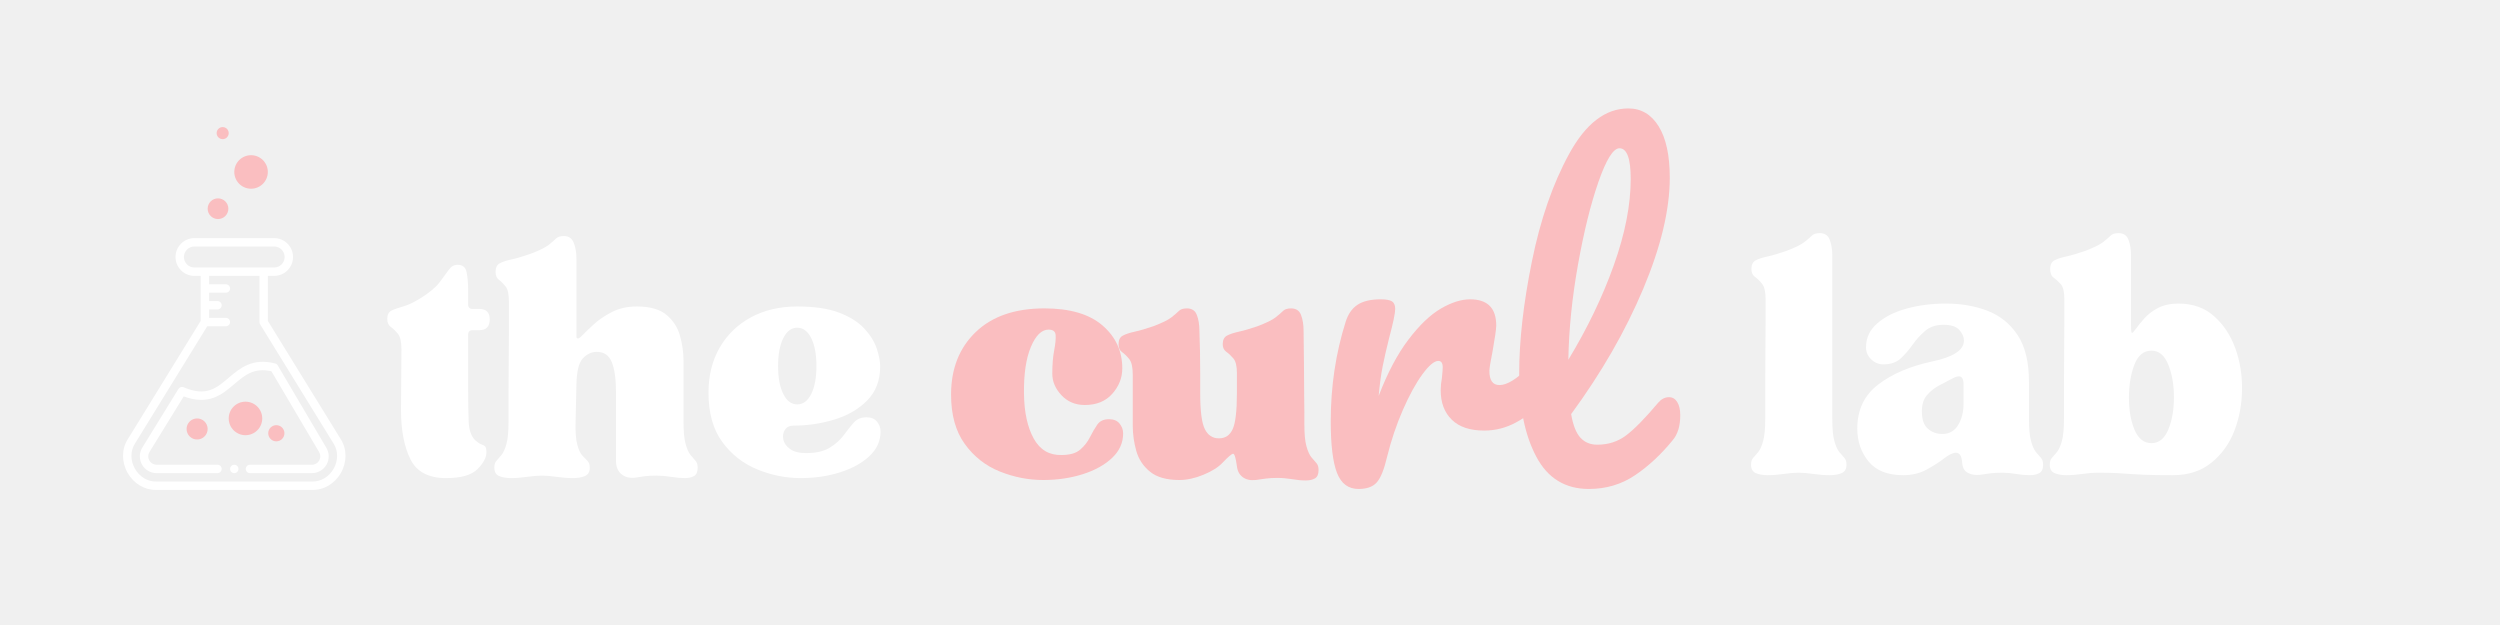
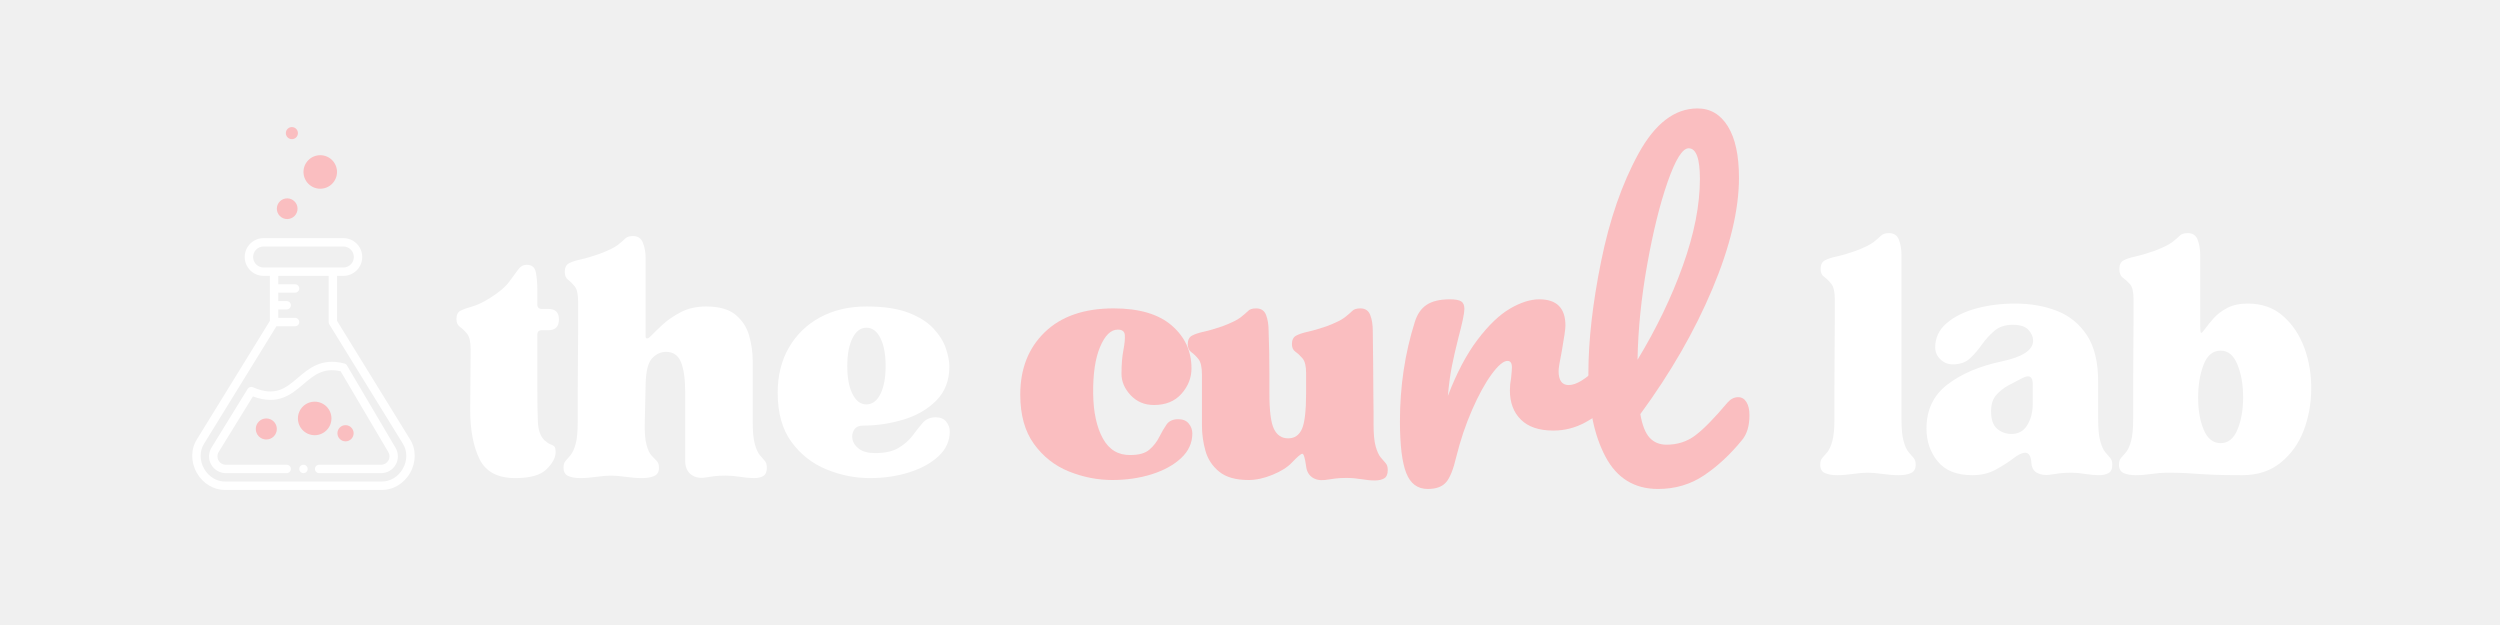
<svg xmlns="http://www.w3.org/2000/svg" width="800" zoomAndPan="magnify" viewBox="0 0 600 150" height="200" preserveAspectRatio="xMidYMid meet" version="1.0">
  <defs>
    <g />
-     <clipPath id="9eb479d937">
-       <path d="M 29.145 57.105 L 83 57.105 L 83 117.855 L 29.145 117.855 Z M 29.145 57.105 " clip-rule="nonzero" />
+     <clipPath id="99ee97de59">
+       <path d="M 46 57.105 L 99.75 57.105 L 99.75 117.855 L 46 117.855 Z M 46 57.105 " clip-rule="nonzero" />
    </clipPath>
-     <clipPath id="4ee9e58fb9">
-       <path d="M 44.777 100.426 L 49.836 100.426 L 49.836 105.48 L 44.777 105.48 Z M 44.777 100.426 " clip-rule="nonzero" />
+     <clipPath id="bb9e3e4048">
+       <path d="M 61.387 100.426 L 66.441 100.426 L 66.441 105.48 L 61.387 105.48 Z M 61.387 100.426 " clip-rule="nonzero" />
    </clipPath>
-     <clipPath id="f8845e8f0d">
-       <path d="M 47.309 100.426 C 45.91 100.426 44.777 101.559 44.777 102.953 C 44.777 104.352 45.91 105.48 47.309 105.48 C 48.703 105.48 49.836 104.352 49.836 102.953 C 49.836 101.559 48.703 100.426 47.309 100.426 Z M 47.309 100.426 " clip-rule="nonzero" />
+     <clipPath id="4afed47971">
+       <path d="M 63.914 100.426 C 62.516 100.426 61.387 101.559 61.387 102.953 C 61.387 104.352 62.516 105.48 63.914 105.48 C 65.309 105.48 66.441 104.352 66.441 102.953 C 66.441 101.559 65.309 100.426 63.914 100.426 Z M 63.914 100.426 " clip-rule="nonzero" />
    </clipPath>
-     <clipPath id="fa726aaa22">
-       <path d="M 54.891 96.402 L 62.938 96.402 L 62.938 104.449 L 54.891 104.449 Z M 54.891 96.402 " clip-rule="nonzero" />
+     <clipPath id="45900052de">
+       <path d="M 71.5 96.402 L 79.547 96.402 L 79.547 104.449 L 71.5 104.449 Z M 71.5 96.402 " clip-rule="nonzero" />
    </clipPath>
-     <clipPath id="7154fa7e7b">
-       <path d="M 58.914 96.402 C 56.691 96.402 54.891 98.203 54.891 100.426 C 54.891 102.648 56.691 104.449 58.914 104.449 C 61.137 104.449 62.938 102.648 62.938 100.426 C 62.938 98.203 61.137 96.402 58.914 96.402 Z M 58.914 96.402 " clip-rule="nonzero" />
+     <clipPath id="d52a144ddf">
+       <path d="M 75.523 96.402 C 73.301 96.402 71.5 98.203 71.5 100.426 C 71.5 102.648 73.301 104.449 75.523 104.449 C 77.746 104.449 79.547 102.648 79.547 100.426 C 79.547 98.203 77.746 96.402 75.523 96.402 Z M 75.523 96.402 " clip-rule="nonzero" />
    </clipPath>
-     <clipPath id="e828ebf54d">
-       <path d="M 64.375 102.039 L 68.262 102.039 L 68.262 105.926 L 64.375 105.926 Z M 64.375 102.039 " clip-rule="nonzero" />
+     <clipPath id="45844de009">
+       <path d="M 80.984 102.039 L 84.871 102.039 L 84.871 105.926 L 80.984 105.926 Z M 80.984 102.039 " clip-rule="nonzero" />
    </clipPath>
-     <clipPath id="1061c375b5">
-       <path d="M 66.32 102.039 C 65.246 102.039 64.375 102.906 64.375 103.98 C 64.375 105.055 65.246 105.926 66.32 105.926 C 67.395 105.926 68.262 105.055 68.262 103.98 C 68.262 102.906 67.395 102.039 66.32 102.039 Z M 66.32 102.039 " clip-rule="nonzero" />
+     <clipPath id="04ae5b31e2">
+       <path d="M 82.926 102.039 C 81.852 102.039 80.984 102.906 80.984 103.98 C 80.984 105.055 81.852 105.926 82.926 105.926 C 84 105.926 84.871 105.055 84.871 103.98 C 84.871 102.906 84 102.039 82.926 102.039 Z M 82.926 102.039 " clip-rule="nonzero" />
    </clipPath>
-     <clipPath id="51075fbd31">
-       <path d="M 56.23 37.246 L 64.277 37.246 L 64.277 45.293 L 56.23 45.293 Z M 56.23 37.246 " clip-rule="nonzero" />
+     <clipPath id="11b2b7f5be">
+       <path d="M 72.836 37.246 L 80.883 37.246 L 80.883 45.293 L 72.836 45.293 Z M 72.836 37.246 " clip-rule="nonzero" />
    </clipPath>
-     <clipPath id="a5a1155b06">
-       <path d="M 60.254 37.246 C 58.031 37.246 56.23 39.047 56.23 41.27 C 56.23 43.492 58.031 45.293 60.254 45.293 C 62.477 45.293 64.277 43.492 64.277 41.27 C 64.277 39.047 62.477 37.246 60.254 37.246 Z M 60.254 37.246 " clip-rule="nonzero" />
+     <clipPath id="210257b313">
+       <path d="M 76.859 37.246 C 74.637 37.246 72.836 39.047 72.836 41.27 C 72.836 43.492 74.637 45.293 76.859 45.293 C 79.082 45.293 80.883 43.492 80.883 41.27 C 80.883 39.047 79.082 37.246 76.859 37.246 Z M 76.859 37.246 " clip-rule="nonzero" />
    </clipPath>
-     <clipPath id="becafc8a3c">
-       <path d="M 51.992 30.5 L 54.891 30.5 L 54.891 33.398 L 51.992 33.398 Z M 51.992 30.5 " clip-rule="nonzero" />
+     <clipPath id="368cfa615b">
+       <path d="M 68.602 30.5 L 71.5 30.5 L 71.5 33.398 L 68.602 33.398 Z M 68.602 30.5 " clip-rule="nonzero" />
    </clipPath>
-     <clipPath id="ed7310805e">
-       <path d="M 53.441 30.5 C 52.641 30.5 51.992 31.148 51.992 31.949 C 51.992 32.75 52.641 33.398 53.441 33.398 C 54.242 33.398 54.891 32.75 54.891 31.949 C 54.891 31.148 54.242 30.5 53.441 30.5 Z M 53.441 30.5 " clip-rule="nonzero" />
+     <clipPath id="86a51dc21a">
+       <path d="M 70.051 30.5 C 69.25 30.5 68.602 31.148 68.602 31.949 C 68.602 32.75 69.25 33.398 70.051 33.398 C 70.852 33.398 71.5 32.75 71.5 31.949 C 71.5 31.148 70.852 30.5 70.051 30.5 Z M 70.051 30.5 " clip-rule="nonzero" />
    </clipPath>
-     <clipPath id="2567453782">
-       <path d="M 49.836 47.605 L 54.805 47.605 L 54.805 52.574 L 49.836 52.574 Z M 49.836 47.605 " clip-rule="nonzero" />
+     <clipPath id="69fa4f6450">
+       <path d="M 66.441 47.605 L 71.41 47.605 L 71.41 52.574 L 66.441 52.574 Z M 66.441 47.605 " clip-rule="nonzero" />
    </clipPath>
-     <clipPath id="4e65704b82">
-       <path d="M 52.32 47.605 C 50.949 47.605 49.836 48.715 49.836 50.09 C 49.836 51.461 50.949 52.574 52.32 52.574 C 53.691 52.574 54.805 51.461 54.805 50.09 C 54.805 48.715 53.691 47.605 52.32 47.605 Z M 52.32 47.605 " clip-rule="nonzero" />
+     <clipPath id="8c407fd5e3">
+       <path d="M 68.926 47.605 C 67.555 47.605 66.441 48.715 66.441 50.09 C 66.441 51.461 67.555 52.574 68.926 52.574 C 70.297 52.574 71.41 51.461 71.41 50.09 C 71.41 48.715 70.297 47.605 68.926 47.605 Z M 68.926 47.605 " clip-rule="nonzero" />
    </clipPath>
  </defs>
  <g fill="#ffffff" fill-opacity="1">
-     <g transform="translate(419.2501, 113.4495)">
+     <g transform="translate(435.8568, 113.4495)">
      <g>
        <path d="M 12.406 0 C 11.406 0 10.219 0.098 8.844 0.297 C 7.477 0.492 6.195 0.594 5 0.594 C 3.863 0.594 2.91 0.426 2.141 0.094 C 1.379 -0.238 1 -0.906 1 -1.906 C 1 -2.633 1.164 -3.18 1.5 -3.547 C 1.832 -3.91 2.234 -4.375 2.703 -4.938 C 3.172 -5.508 3.57 -6.395 3.906 -7.594 C 4.238 -8.801 4.406 -10.57 4.406 -12.906 C 4.406 -15.164 4.406 -17.797 4.406 -20.797 C 4.406 -23.797 4.422 -26.781 4.453 -29.75 C 4.484 -32.719 4.5 -35.285 4.5 -37.453 C 4.5 -39.617 4.5 -41 4.5 -41.594 C 4.5 -43.395 4.211 -44.645 3.641 -45.344 C 3.078 -46.051 2.508 -46.602 1.938 -47 C 1.375 -47.395 1.094 -48.031 1.094 -48.906 C 1.094 -49.906 1.426 -50.586 2.094 -50.953 C 2.758 -51.316 3.707 -51.629 4.938 -51.891 C 6.176 -52.16 7.664 -52.598 9.406 -53.203 C 11.531 -54.004 12.992 -54.719 13.797 -55.344 C 14.598 -55.977 15.195 -56.492 15.594 -56.891 C 16 -57.297 16.633 -57.5 17.5 -57.5 C 18.695 -57.5 19.492 -56.961 19.891 -55.891 C 20.297 -54.828 20.5 -53.562 20.5 -52.094 L 20.5 -12.906 C 20.5 -10.57 20.664 -8.801 21 -7.594 C 21.332 -6.395 21.734 -5.508 22.203 -4.938 C 22.672 -4.375 23.07 -3.91 23.406 -3.547 C 23.738 -3.18 23.906 -2.633 23.906 -1.906 C 23.906 -0.906 23.52 -0.238 22.75 0.094 C 21.977 0.426 21.031 0.594 19.906 0.594 C 18.633 0.594 17.316 0.492 15.953 0.297 C 14.586 0.098 13.406 0 12.406 0 Z M 12.406 0 " />
      </g>
    </g>
  </g>
  <g fill="#ffffff" fill-opacity="1">
-     <g transform="translate(443.7491, 113.4495)">
+     <g transform="translate(460.3559, 113.4495)">
      <g>
        <path d="M 13 0.594 C 9.27 0.594 6.504 -0.504 4.703 -2.703 C 2.898 -4.898 2 -7.531 2 -10.594 C 2 -15.062 3.664 -18.578 7 -21.141 C 10.332 -23.711 14.664 -25.566 20 -26.703 C 25.062 -27.766 27.594 -29.43 27.594 -31.703 C 27.594 -32.566 27.227 -33.414 26.5 -34.25 C 25.77 -35.082 24.504 -35.5 22.703 -35.5 C 20.898 -35.5 19.43 -35.016 18.297 -34.047 C 17.16 -33.078 16.16 -31.977 15.297 -30.75 C 14.43 -29.52 13.484 -28.422 12.453 -27.453 C 11.422 -26.484 10.035 -26 8.297 -26 C 7.16 -26 6.176 -26.398 5.344 -27.203 C 4.508 -28.004 4.094 -28.969 4.094 -30.094 C 4.094 -32.363 4.992 -34.281 6.797 -35.844 C 8.598 -37.414 10.945 -38.598 13.844 -39.391 C 16.75 -40.191 19.898 -40.594 23.297 -40.594 C 26.961 -40.594 30.297 -40.008 33.297 -38.844 C 36.297 -37.676 38.695 -35.727 40.5 -33 C 42.301 -30.27 43.203 -26.535 43.203 -21.797 L 43.203 -12.906 C 43.203 -10.57 43.367 -8.801 43.703 -7.594 C 44.035 -6.395 44.43 -5.508 44.891 -4.938 C 45.359 -4.375 45.758 -3.91 46.094 -3.547 C 46.426 -3.18 46.594 -2.633 46.594 -1.906 C 46.594 -0.906 46.289 -0.238 45.688 0.094 C 45.094 0.426 44.332 0.594 43.406 0.594 C 42.406 0.594 41.301 0.492 40.094 0.297 C 38.895 0.098 37.797 0 36.797 0 C 35.734 0 34.801 0.047 34 0.141 C 33.195 0.242 32.363 0.363 31.5 0.5 C 30.438 0.633 29.488 0.5 28.656 0.094 C 27.82 -0.301 27.336 -1.031 27.203 -2.094 C 27.129 -3.164 26.957 -3.883 26.688 -4.25 C 26.426 -4.613 26.098 -4.797 25.703 -4.797 C 24.961 -4.797 24.008 -4.344 22.844 -3.438 C 21.676 -2.539 20.273 -1.645 18.641 -0.75 C 17.016 0.145 15.133 0.594 13 0.594 Z M 17.5 -14.703 C 17.5 -12.766 17.984 -11.379 18.953 -10.547 C 19.922 -9.711 21.07 -9.297 22.406 -9.297 C 24.07 -9.297 25.336 -10.008 26.203 -11.438 C 27.066 -12.875 27.5 -14.562 27.5 -16.5 L 27.5 -21.297 C 27.5 -23.098 26.664 -23.566 25 -22.703 C 23.938 -22.172 22.82 -21.586 21.656 -20.953 C 20.488 -20.316 19.504 -19.531 18.703 -18.594 C 17.898 -17.664 17.5 -16.367 17.5 -14.703 Z M 17.5 -14.703 " />
      </g>
    </g>
  </g>
  <g fill="#ffffff" fill-opacity="1">
-     <g transform="translate(490.9473, 113.4495)">
+     <g transform="translate(507.554, 113.4495)">
      <g>
        <path d="M 12.406 0 C 11.406 0 10.219 0.098 8.844 0.297 C 7.477 0.492 6.195 0.594 5 0.594 C 3.863 0.594 2.91 0.426 2.141 0.094 C 1.379 -0.238 1 -0.906 1 -1.906 C 1 -2.633 1.164 -3.18 1.5 -3.547 C 1.832 -3.91 2.234 -4.375 2.703 -4.938 C 3.172 -5.508 3.57 -6.395 3.906 -7.594 C 4.238 -8.801 4.406 -10.57 4.406 -12.906 C 4.406 -15.164 4.406 -17.797 4.406 -20.797 C 4.406 -23.797 4.422 -26.781 4.453 -29.75 C 4.484 -32.719 4.5 -35.285 4.5 -37.453 C 4.5 -39.617 4.5 -41 4.5 -41.594 C 4.5 -43.395 4.211 -44.613 3.641 -45.25 C 3.078 -45.883 2.508 -46.398 1.938 -46.797 C 1.375 -47.203 1.094 -47.906 1.094 -48.906 C 1.094 -49.906 1.426 -50.586 2.094 -50.953 C 2.758 -51.316 3.707 -51.629 4.938 -51.891 C 6.176 -52.16 7.664 -52.598 9.406 -53.203 C 11.531 -54.004 12.992 -54.719 13.797 -55.344 C 14.598 -55.977 15.195 -56.492 15.594 -56.891 C 16 -57.297 16.633 -57.5 17.5 -57.5 C 18.695 -57.5 19.492 -56.961 19.891 -55.891 C 20.297 -54.828 20.5 -53.562 20.5 -52.094 L 20.5 -35.094 C 20.5 -34.031 20.582 -33.516 20.75 -33.547 C 20.914 -33.578 21.25 -33.941 21.75 -34.641 C 22.25 -35.348 22.914 -36.164 23.75 -37.094 C 24.582 -38.031 25.664 -38.848 27 -39.547 C 28.332 -40.242 29.969 -40.594 31.906 -40.594 C 35.301 -40.594 38.129 -39.594 40.391 -37.594 C 42.66 -35.594 44.363 -33.039 45.5 -29.938 C 46.633 -26.844 47.18 -23.531 47.141 -20 C 47.109 -16.469 46.492 -13.148 45.297 -10.047 C 44.098 -6.953 42.266 -4.406 39.797 -2.406 C 37.328 -0.406 34.258 0.594 30.594 0.594 C 27.664 0.594 25.414 0.562 23.844 0.5 C 22.281 0.438 21.031 0.367 20.094 0.297 C 19.164 0.234 18.148 0.164 17.047 0.094 C 15.953 0.031 14.406 0 12.406 0 Z M 25.406 -29.297 C 23.531 -29.297 22.16 -28.16 21.297 -25.891 C 20.43 -23.629 20 -21 20 -18 C 20 -15 20.445 -12.43 21.344 -10.297 C 22.25 -8.16 23.602 -7.094 25.406 -7.094 C 27.195 -7.094 28.539 -8.176 29.438 -10.344 C 30.344 -12.508 30.797 -15.094 30.797 -18.094 C 30.797 -21.094 30.344 -23.707 29.438 -25.938 C 28.539 -28.176 27.195 -29.297 25.406 -29.297 Z M 25.406 -29.297 " />
      </g>
    </g>
  </g>
  <g fill="#fabec0" fill-opacity="1">
-     <g transform="translate(226.2555, 114.6081)">
+     <g transform="translate(242.8623, 114.6081)">
      <g>
        <path d="M 2 -19.906 C 2 -26.102 3.961 -31.098 7.891 -34.891 C 11.828 -38.691 17.332 -40.594 24.406 -40.594 C 30.531 -40.594 35.176 -39.227 38.344 -36.5 C 41.508 -33.77 43.094 -30.336 43.094 -26.203 C 43.094 -23.93 42.289 -21.895 40.688 -20.094 C 39.094 -18.301 36.895 -17.406 34.094 -17.406 C 31.832 -17.406 29.969 -18.188 28.5 -19.75 C 27.031 -21.312 26.297 -23.031 26.297 -24.906 C 26.297 -27.102 26.445 -28.984 26.75 -30.547 C 27.051 -32.117 27.164 -33.336 27.094 -34.203 C 27.031 -35.066 26.469 -35.5 25.406 -35.5 C 23.738 -35.5 22.32 -34.113 21.156 -31.344 C 19.988 -28.582 19.438 -24.832 19.5 -20.094 C 19.562 -15.633 20.344 -12.051 21.844 -9.344 C 23.344 -6.645 25.562 -5.332 28.5 -5.406 C 30.5 -5.406 32 -5.836 33 -6.703 C 34 -7.566 34.781 -8.566 35.344 -9.703 C 35.914 -10.836 36.5 -11.836 37.094 -12.703 C 37.695 -13.566 38.633 -14 39.906 -14 C 41.031 -14 41.875 -13.648 42.438 -12.953 C 43.008 -12.254 43.297 -11.469 43.297 -10.594 C 43.297 -8.332 42.41 -6.367 40.641 -4.703 C 38.879 -3.035 36.531 -1.734 33.594 -0.797 C 30.664 0.129 27.5 0.594 24.094 0.594 C 20.562 0.594 17.094 -0.086 13.688 -1.453 C 10.289 -2.816 7.492 -5.016 5.297 -8.047 C 3.098 -11.078 2 -15.031 2 -19.906 Z M 2 -19.906 " />
      </g>
    </g>
  </g>
  <g fill="#fabec0" fill-opacity="1">
-     <g transform="translate(267.4538, 114.6081)">
+     <g transform="translate(284.0606, 114.6081)">
      <g>
        <path d="M 1 -32 C 1 -33 1.332 -33.68 2 -34.047 C 2.664 -34.41 3.613 -34.727 4.844 -35 C 6.082 -35.27 7.566 -35.703 9.297 -36.297 C 11.43 -37.098 12.898 -37.816 13.703 -38.453 C 14.504 -39.086 15.102 -39.602 15.5 -40 C 15.895 -40.395 16.531 -40.594 17.406 -40.594 C 18.602 -40.594 19.398 -40.062 19.797 -39 C 20.203 -37.938 20.406 -36.672 20.406 -35.203 C 20.469 -33.129 20.516 -31.441 20.547 -30.141 C 20.578 -28.848 20.594 -27.164 20.594 -25.094 L 20.594 -20.203 C 20.594 -16.004 20.957 -13.156 21.688 -11.656 C 22.426 -10.156 23.562 -9.406 25.094 -9.406 C 26.633 -9.406 27.738 -10.156 28.406 -11.656 C 29.07 -13.156 29.406 -16.035 29.406 -20.297 L 29.406 -25.094 C 29.406 -26.758 29.117 -27.926 28.547 -28.594 C 27.984 -29.258 27.414 -29.789 26.844 -30.188 C 26.281 -30.594 26 -31.195 26 -32 C 26 -33 26.332 -33.68 27 -34.047 C 27.664 -34.41 28.613 -34.727 29.844 -35 C 31.082 -35.27 32.566 -35.703 34.297 -36.297 C 36.43 -37.098 37.898 -37.816 38.703 -38.453 C 39.504 -39.086 40.102 -39.602 40.5 -40 C 40.895 -40.395 41.531 -40.594 42.406 -40.594 C 43.602 -40.594 44.398 -40.062 44.797 -39 C 45.203 -37.938 45.406 -36.672 45.406 -35.203 L 45.5 -27.094 C 45.5 -24.094 45.516 -21.691 45.547 -19.891 C 45.578 -18.098 45.594 -16.664 45.594 -15.594 C 45.594 -14.531 45.594 -13.598 45.594 -12.797 C 45.594 -10.461 45.758 -8.695 46.094 -7.5 C 46.426 -6.301 46.828 -5.414 47.297 -4.844 C 47.766 -4.281 48.164 -3.816 48.5 -3.453 C 48.832 -3.086 49 -2.535 49 -1.797 C 49 -0.797 48.711 -0.129 48.141 0.203 C 47.578 0.535 46.832 0.703 45.906 0.703 C 44.969 0.703 43.879 0.598 42.641 0.391 C 41.41 0.191 40.227 0.094 39.094 0.094 C 38.031 0.094 37.113 0.145 36.344 0.25 C 35.582 0.352 34.77 0.469 33.906 0.594 C 32.633 0.727 31.598 0.5 30.797 -0.094 C 29.992 -0.695 29.531 -1.566 29.406 -2.703 C 29.133 -4.703 28.832 -5.703 28.5 -5.703 C 28.164 -5.703 27.332 -5 26 -3.594 C 24.938 -2.469 23.383 -1.488 21.344 -0.656 C 19.312 0.176 17.395 0.594 15.594 0.594 C 12.531 0.594 10.18 -0.07 8.547 -1.406 C 6.91 -2.738 5.812 -4.406 5.25 -6.406 C 4.688 -8.406 4.406 -10.438 4.406 -12.5 L 4.406 -24.703 C 4.406 -26.504 4.117 -27.754 3.547 -28.453 C 2.984 -29.148 2.414 -29.695 1.844 -30.094 C 1.281 -30.5 1 -31.133 1 -32 Z M 1 -32 " />
      </g>
    </g>
  </g>
  <g fill="#fabec0" fill-opacity="1">
-     <g transform="translate(314.5494, 116.868)">
+     <g transform="translate(331.1561, 116.868)">
      <g>
        <path d="M 11.5 0.484 C 9.051 0.484 7.328 -0.801 6.328 -3.375 C 5.328 -5.957 4.828 -10.082 4.828 -15.75 C 4.828 -24.125 6.02 -32.082 8.406 -39.625 C 8.988 -41.488 9.938 -42.852 11.25 -43.719 C 12.57 -44.594 14.426 -45.031 16.812 -45.031 C 18.102 -45.031 19.004 -44.867 19.516 -44.547 C 20.035 -44.223 20.297 -43.613 20.297 -42.719 C 20.297 -41.688 19.812 -39.363 18.844 -35.75 C 18.195 -33.176 17.68 -30.922 17.297 -28.984 C 16.91 -27.055 16.586 -24.676 16.328 -21.844 C 18.453 -27.383 20.836 -31.895 23.484 -35.375 C 26.129 -38.852 28.723 -41.332 31.266 -42.812 C 33.805 -44.289 36.141 -45.031 38.266 -45.031 C 42.453 -45.031 44.547 -42.938 44.547 -38.75 C 44.547 -37.914 44.258 -35.891 43.688 -32.672 C 43.164 -30.086 42.906 -28.473 42.906 -27.828 C 42.906 -25.578 43.711 -24.453 45.328 -24.453 C 47.129 -24.453 49.445 -25.867 52.281 -28.703 C 53.113 -29.535 53.984 -29.953 54.891 -29.953 C 55.723 -29.953 56.379 -29.582 56.859 -28.844 C 57.348 -28.102 57.594 -27.125 57.594 -25.906 C 57.594 -23.52 56.953 -21.648 55.672 -20.297 C 53.859 -18.422 51.742 -16.82 49.328 -15.5 C 46.922 -14.188 44.363 -13.531 41.656 -13.531 C 38.238 -13.531 35.645 -14.398 33.875 -16.141 C 32.102 -17.879 31.219 -20.227 31.219 -23.188 C 31.219 -24.156 31.312 -25.125 31.5 -26.094 C 31.633 -27.383 31.703 -28.254 31.703 -28.703 C 31.703 -29.734 31.348 -30.25 30.641 -30.25 C 29.672 -30.25 28.395 -29.172 26.812 -27.016 C 25.238 -24.859 23.676 -22.004 22.125 -18.453 C 20.582 -14.91 19.328 -11.176 18.359 -7.25 C 17.648 -4.219 16.828 -2.172 15.891 -1.109 C 14.961 -0.047 13.5 0.484 11.5 0.484 Z M 11.5 0.484 " />
      </g>
    </g>
  </g>
  <g fill="#fabec0" fill-opacity="1">
-     <g transform="translate(359.294, 116.868)">
+     <g transform="translate(375.9008, 116.868)">
      <g>
        <path d="M 41.266 -21.547 C 42.098 -21.547 42.754 -21.16 43.234 -20.391 C 43.723 -19.617 43.969 -18.555 43.969 -17.203 C 43.969 -14.629 43.359 -12.629 42.141 -11.203 C 39.367 -7.797 36.352 -4.992 33.094 -2.797 C 29.844 -0.609 26.156 0.484 22.031 0.484 C 16.363 0.484 12.16 -2.094 9.422 -7.25 C 6.68 -12.406 5.312 -19.07 5.312 -27.25 C 5.312 -35.113 6.328 -44.066 8.359 -54.109 C 10.391 -64.16 13.383 -72.797 17.344 -80.016 C 21.312 -87.234 26.031 -90.844 31.5 -90.844 C 34.594 -90.844 37.023 -89.406 38.797 -86.531 C 40.566 -83.664 41.453 -79.562 41.453 -74.219 C 41.453 -66.551 39.328 -57.66 35.078 -47.547 C 30.828 -37.43 25.062 -27.41 17.781 -17.484 C 18.227 -14.848 18.969 -12.961 20 -11.828 C 21.031 -10.703 22.383 -10.141 24.062 -10.141 C 26.707 -10.141 29.023 -10.895 31.016 -12.406 C 33.016 -13.926 35.562 -16.523 38.656 -20.203 C 39.426 -21.098 40.297 -21.547 41.266 -21.547 Z M 29.375 -81.281 C 27.895 -81.281 26.219 -78.602 24.344 -73.25 C 22.477 -67.906 20.836 -61.27 19.422 -53.344 C 18.004 -45.414 17.234 -37.812 17.109 -30.531 C 21.68 -38.07 25.316 -45.629 28.016 -53.203 C 30.723 -60.773 32.078 -67.688 32.078 -73.938 C 32.078 -78.832 31.176 -81.281 29.375 -81.281 Z M 29.375 -81.281 " />
      </g>
    </g>
  </g>
-   <path fill="#ffffff" d="M 37.59 113.551 L 52.195 113.551 C 52.328 113.551 52.457 113.527 52.582 113.477 C 52.707 113.426 52.812 113.352 52.91 113.258 C 53.004 113.164 53.074 113.055 53.125 112.93 C 53.18 112.809 53.203 112.68 53.203 112.547 C 53.203 112.41 53.18 112.281 53.125 112.16 C 53.074 112.035 53.004 111.926 52.91 111.832 C 52.812 111.738 52.707 111.664 52.582 111.613 C 52.457 111.562 52.328 111.539 52.195 111.539 L 37.59 111.539 C 37.414 111.539 37.242 111.516 37.07 111.469 C 36.898 111.422 36.738 111.355 36.586 111.266 C 36.434 111.18 36.293 111.07 36.168 110.945 C 36.043 110.82 35.938 110.684 35.848 110.527 C 35.762 110.375 35.695 110.215 35.648 110.043 C 35.602 109.871 35.582 109.699 35.582 109.523 C 35.582 109.348 35.602 109.172 35.648 109 C 35.695 108.832 35.762 108.668 35.852 108.516 L 44.094 95.133 C 50.098 97.398 53.312 94.66 56.168 92.234 C 58.738 90.047 60.969 88.152 65.141 89.105 L 76.586 108.496 C 76.773 108.805 76.867 109.141 76.871 109.504 C 76.875 109.867 76.785 110.203 76.605 110.52 C 76.43 110.832 76.184 111.082 75.871 111.262 C 75.559 111.445 75.223 111.539 74.859 111.539 L 59.988 111.539 C 59.855 111.539 59.727 111.562 59.602 111.613 C 59.48 111.664 59.371 111.738 59.277 111.832 C 59.184 111.926 59.109 112.035 59.059 112.16 C 59.008 112.281 58.98 112.41 58.98 112.547 C 58.98 112.68 59.008 112.809 59.059 112.93 C 59.109 113.055 59.184 113.164 59.277 113.258 C 59.371 113.352 59.48 113.426 59.602 113.477 C 59.727 113.527 59.855 113.551 59.988 113.551 L 74.859 113.551 C 75.582 113.551 76.258 113.371 76.883 113.008 C 77.508 112.645 78 112.148 78.359 111.52 C 78.715 110.891 78.895 110.215 78.887 109.492 C 78.883 108.766 78.695 108.094 78.324 107.473 L 66.66 87.703 C 66.52 87.469 66.316 87.312 66.051 87.242 C 60.602 85.805 57.551 88.402 54.859 90.688 C 51.965 93.156 49.461 95.281 44.086 92.941 C 43.855 92.844 43.621 92.832 43.383 92.906 C 43.145 92.98 42.961 93.125 42.828 93.34 L 34.121 107.477 C 33.754 108.098 33.57 108.77 33.562 109.492 C 33.559 110.219 33.734 110.891 34.094 111.52 C 34.453 112.148 34.941 112.645 35.57 113.008 C 36.195 113.371 36.867 113.551 37.59 113.551 Z M 37.59 113.551 " fill-opacity="1" fill-rule="nonzero" />
-   <g clip-path="url(#9eb479d937)">
-     <path fill="#ffffff" d="M 30.637 113.504 C 32.082 116.039 34.648 117.582 37.348 117.582 C 37.43 117.582 37.512 117.582 37.59 117.582 L 74.824 117.582 C 77.648 117.672 80.324 116.117 81.816 113.504 C 83.305 110.887 83.293 107.781 81.785 105.41 L 64.281 77.008 L 64.281 66.211 L 65.793 66.211 C 66.09 66.211 66.387 66.184 66.68 66.125 C 66.969 66.066 67.254 65.98 67.527 65.867 C 67.805 65.754 68.066 65.613 68.312 65.449 C 68.559 65.281 68.789 65.094 69 64.883 C 69.211 64.676 69.398 64.445 69.562 64.199 C 69.727 63.949 69.867 63.688 69.98 63.414 C 70.094 63.141 70.18 62.855 70.238 62.562 C 70.297 62.273 70.328 61.977 70.328 61.68 C 70.328 61.383 70.297 61.086 70.238 60.797 C 70.18 60.504 70.094 60.219 69.98 59.945 C 69.867 59.672 69.727 59.41 69.562 59.16 C 69.398 58.914 69.211 58.684 69 58.477 C 68.789 58.266 68.559 58.078 68.312 57.91 C 68.066 57.746 67.805 57.605 67.527 57.492 C 67.254 57.379 66.969 57.293 66.68 57.234 C 66.387 57.176 66.09 57.148 65.793 57.148 L 46.656 57.148 C 46.359 57.148 46.062 57.176 45.773 57.234 C 45.48 57.293 45.195 57.379 44.922 57.492 C 44.648 57.605 44.387 57.746 44.137 57.91 C 43.891 58.078 43.66 58.266 43.453 58.477 C 43.242 58.684 43.055 58.914 42.887 59.16 C 42.723 59.41 42.582 59.672 42.469 59.945 C 42.355 60.219 42.27 60.504 42.211 60.797 C 42.152 61.086 42.125 61.383 42.125 61.68 C 42.125 61.977 42.152 62.273 42.211 62.562 C 42.27 62.855 42.355 63.141 42.469 63.414 C 42.582 63.688 42.723 63.949 42.887 64.199 C 43.055 64.445 43.242 64.676 43.453 64.883 C 43.66 65.094 43.891 65.281 44.137 65.449 C 44.387 65.613 44.648 65.754 44.922 65.867 C 45.195 65.98 45.48 66.066 45.773 66.125 C 46.062 66.184 46.359 66.211 46.656 66.211 L 48.168 66.211 L 48.168 77.008 L 30.676 105.398 C 29.156 107.781 29.141 110.887 30.637 113.504 Z M 44.137 61.68 C 44.137 61.348 44.203 61.023 44.332 60.715 C 44.457 60.406 44.641 60.137 44.875 59.898 C 45.113 59.664 45.383 59.48 45.691 59.352 C 46 59.227 46.324 59.16 46.656 59.16 L 65.793 59.16 C 66.129 59.16 66.449 59.227 66.758 59.352 C 67.066 59.48 67.34 59.664 67.574 59.898 C 67.812 60.137 67.992 60.406 68.121 60.715 C 68.25 61.023 68.312 61.348 68.312 61.68 C 68.312 62.012 68.25 62.336 68.121 62.645 C 67.992 62.953 67.812 63.223 67.574 63.461 C 67.34 63.695 67.066 63.879 66.758 64.008 C 66.449 64.133 66.129 64.199 65.793 64.199 L 46.656 64.199 C 46.324 64.199 46 64.133 45.691 64.008 C 45.383 63.879 45.113 63.695 44.875 63.461 C 44.641 63.223 44.457 62.953 44.332 62.645 C 44.203 62.336 44.137 62.012 44.137 61.68 Z M 32.383 106.469 L 49.738 78.301 L 54.211 78.301 C 54.344 78.301 54.473 78.273 54.598 78.223 C 54.719 78.172 54.828 78.098 54.922 78.004 C 55.016 77.91 55.09 77.801 55.141 77.676 C 55.191 77.555 55.219 77.426 55.219 77.293 C 55.219 77.16 55.191 77.031 55.141 76.906 C 55.09 76.781 55.016 76.676 54.922 76.578 C 54.828 76.484 54.719 76.414 54.598 76.359 C 54.473 76.309 54.344 76.285 54.211 76.285 L 50.184 76.285 L 50.184 74.27 L 52.195 74.27 C 52.328 74.27 52.457 74.246 52.582 74.195 C 52.707 74.141 52.812 74.07 52.91 73.977 C 53.004 73.879 53.074 73.773 53.125 73.648 C 53.18 73.523 53.203 73.398 53.203 73.262 C 53.203 73.129 53.18 73 53.125 72.879 C 53.074 72.754 53.004 72.645 52.91 72.551 C 52.812 72.457 52.707 72.383 52.582 72.332 C 52.457 72.281 52.328 72.254 52.195 72.254 L 50.184 72.254 L 50.184 70.242 L 54.211 70.242 C 54.344 70.242 54.473 70.215 54.598 70.164 C 54.719 70.113 54.828 70.039 54.922 69.945 C 55.016 69.852 55.09 69.742 55.141 69.621 C 55.191 69.496 55.219 69.367 55.219 69.234 C 55.219 69.102 55.191 68.973 55.141 68.848 C 55.09 68.727 55.016 68.617 54.922 68.523 C 54.828 68.426 54.719 68.355 54.598 68.305 C 54.473 68.254 54.344 68.227 54.211 68.227 L 50.184 68.227 L 50.184 66.211 L 62.27 66.211 L 62.27 77.293 C 62.27 77.48 62.32 77.66 62.418 77.82 L 80.074 106.48 C 81.191 108.23 81.188 110.539 80.066 112.504 C 78.945 114.465 76.977 115.641 74.859 115.566 L 37.559 115.566 C 35.469 115.637 33.504 114.461 32.387 112.5 C 31.266 110.539 31.258 108.23 32.383 106.469 Z M 32.383 106.469 " fill-opacity="1" fill-rule="nonzero" />
+   <path fill="#ffffff" d="M 54.199 113.551 L 68.805 113.551 C 68.938 113.551 69.066 113.527 69.188 113.477 C 69.312 113.426 69.422 113.352 69.516 113.258 C 69.609 113.164 69.684 113.055 69.734 112.93 C 69.785 112.809 69.809 112.68 69.809 112.547 C 69.809 112.41 69.785 112.281 69.734 112.16 C 69.684 112.035 69.609 111.926 69.516 111.832 C 69.422 111.738 69.312 111.664 69.188 111.613 C 69.066 111.562 68.938 111.539 68.805 111.539 L 54.199 111.539 C 54.023 111.539 53.848 111.516 53.676 111.469 C 53.508 111.422 53.344 111.355 53.191 111.266 C 53.039 111.18 52.898 111.07 52.777 110.945 C 52.652 110.82 52.543 110.684 52.457 110.527 C 52.367 110.375 52.301 110.215 52.254 110.043 C 52.211 109.871 52.188 109.699 52.188 109.523 C 52.188 109.348 52.211 109.172 52.254 109 C 52.301 108.832 52.367 108.668 52.457 108.516 L 60.703 95.133 C 66.703 97.398 69.918 94.66 72.773 92.234 C 75.344 90.047 77.574 88.152 81.75 89.105 L 93.195 108.496 C 93.379 108.805 93.473 109.141 93.477 109.504 C 93.48 109.867 93.395 110.203 93.215 110.52 C 93.035 110.832 92.789 111.082 92.477 111.262 C 92.164 111.445 91.828 111.539 91.465 111.539 L 76.594 111.539 C 76.461 111.539 76.332 111.562 76.211 111.613 C 76.086 111.664 75.977 111.738 75.883 111.832 C 75.789 111.926 75.715 112.035 75.664 112.16 C 75.613 112.281 75.59 112.41 75.59 112.547 C 75.59 112.68 75.613 112.809 75.664 112.93 C 75.715 113.055 75.789 113.164 75.883 113.258 C 75.977 113.352 76.086 113.426 76.211 113.477 C 76.332 113.527 76.461 113.551 76.594 113.551 L 91.465 113.551 C 92.188 113.551 92.863 113.371 93.488 113.008 C 94.113 112.645 94.605 112.148 94.965 111.52 C 95.324 110.891 95.5 110.215 95.492 109.492 C 95.488 108.766 95.301 108.094 94.934 107.473 L 83.27 87.703 C 83.129 87.469 82.926 87.312 82.656 87.242 C 77.207 85.805 74.16 88.402 71.469 90.688 C 68.57 93.156 66.066 95.281 60.695 92.941 C 60.465 92.844 60.23 92.832 59.992 92.906 C 59.75 92.98 59.566 93.125 59.434 93.34 L 50.73 107.477 C 50.363 108.098 50.176 108.77 50.172 109.492 C 50.164 110.219 50.34 110.891 50.699 111.52 C 51.059 112.148 51.551 112.645 52.176 113.008 C 52.801 113.371 53.477 113.551 54.199 113.551 Z M 54.199 113.551 " fill-opacity="1" fill-rule="nonzero" />
+   <g clip-path="url(#99ee97de59)">
+     <path fill="#ffffff" d="M 47.242 113.504 C 48.691 116.039 51.258 117.582 53.957 117.582 C 54.035 117.582 54.117 117.582 54.199 117.582 L 91.434 117.582 C 94.254 117.672 96.93 116.117 98.422 113.504 C 99.914 110.887 99.902 107.781 98.391 105.41 L 80.891 77.008 L 80.891 66.211 L 82.402 66.211 C 82.699 66.211 82.992 66.184 83.285 66.125 C 83.578 66.066 83.859 65.98 84.137 65.867 C 84.41 65.754 84.672 65.613 84.918 65.449 C 85.168 65.281 85.395 65.094 85.605 64.883 C 85.816 64.676 86.004 64.445 86.168 64.199 C 86.336 63.949 86.473 63.688 86.59 63.414 C 86.703 63.141 86.789 62.855 86.848 62.562 C 86.902 62.273 86.934 61.977 86.934 61.68 C 86.934 61.383 86.902 61.086 86.848 60.797 C 86.789 60.504 86.703 60.219 86.59 59.945 C 86.473 59.672 86.336 59.41 86.168 59.16 C 86.004 58.914 85.816 58.684 85.605 58.477 C 85.395 58.266 85.168 58.078 84.918 57.91 C 84.672 57.746 84.41 57.605 84.137 57.492 C 83.859 57.379 83.578 57.293 83.285 57.234 C 82.992 57.176 82.699 57.148 82.402 57.148 L 63.262 57.148 C 62.965 57.148 62.672 57.176 62.379 57.234 C 62.086 57.293 61.805 57.379 61.527 57.492 C 61.254 57.605 60.992 57.746 60.746 57.91 C 60.496 58.078 60.27 58.266 60.059 58.477 C 59.848 58.684 59.66 58.914 59.496 59.16 C 59.328 59.41 59.191 59.672 59.074 59.945 C 58.961 60.219 58.875 60.504 58.816 60.797 C 58.762 61.086 58.73 61.383 58.73 61.68 C 58.73 61.977 58.762 62.273 58.816 62.562 C 58.875 62.855 58.961 63.141 59.074 63.414 C 59.191 63.688 59.328 63.949 59.496 64.199 C 59.66 64.445 59.848 64.676 60.059 64.883 C 60.27 65.094 60.496 65.281 60.746 65.449 C 60.992 65.613 61.254 65.754 61.527 65.867 C 61.805 65.98 62.086 66.066 62.379 66.125 C 62.672 66.184 62.965 66.211 63.262 66.211 L 64.773 66.211 L 64.773 77.008 L 47.285 105.398 C 45.762 107.781 45.75 110.887 47.242 113.504 Z M 60.746 61.68 C 60.746 61.348 60.809 61.023 60.938 60.715 C 61.066 60.406 61.246 60.137 61.484 59.898 C 61.719 59.664 61.992 59.48 62.301 59.352 C 62.609 59.227 62.93 59.16 63.262 59.16 L 82.402 59.16 C 82.734 59.16 83.055 59.227 83.363 59.352 C 83.672 59.48 83.945 59.664 84.18 59.898 C 84.418 60.137 84.598 60.406 84.727 60.715 C 84.855 61.023 84.918 61.348 84.918 61.68 C 84.918 62.012 84.855 62.336 84.727 62.645 C 84.598 62.953 84.418 63.223 84.18 63.461 C 83.945 63.695 83.672 63.879 83.363 64.008 C 83.055 64.133 82.734 64.199 82.402 64.199 L 63.262 64.199 C 62.93 64.199 62.609 64.133 62.301 64.008 C 61.992 63.879 61.719 63.695 61.484 63.461 C 61.246 63.223 61.066 62.953 60.938 62.645 C 60.809 62.336 60.746 62.012 60.746 61.68 Z M 48.992 106.469 L 66.344 78.301 L 70.816 78.301 C 70.949 78.301 71.078 78.273 71.203 78.223 C 71.328 78.172 71.434 78.098 71.531 78.004 C 71.625 77.91 71.695 77.801 71.75 77.676 C 71.801 77.555 71.824 77.426 71.824 77.293 C 71.824 77.16 71.801 77.031 71.75 76.906 C 71.695 76.781 71.625 76.676 71.531 76.578 C 71.434 76.484 71.328 76.414 71.203 76.359 C 71.078 76.309 70.949 76.285 70.816 76.285 L 66.789 76.285 L 66.789 74.27 L 68.805 74.27 C 68.938 74.27 69.066 74.246 69.188 74.195 C 69.312 74.141 69.422 74.07 69.516 73.977 C 69.609 73.879 69.684 73.773 69.734 73.648 C 69.785 73.523 69.809 73.398 69.809 73.262 C 69.809 73.129 69.785 73 69.734 72.879 C 69.684 72.754 69.609 72.645 69.516 72.551 C 69.422 72.457 69.312 72.383 69.188 72.332 C 69.066 72.281 68.938 72.254 68.805 72.254 L 66.789 72.254 L 66.789 70.242 L 70.816 70.242 C 70.949 70.242 71.078 70.215 71.203 70.164 C 71.328 70.113 71.434 70.039 71.531 69.945 C 71.625 69.852 71.695 69.742 71.75 69.621 C 71.801 69.496 71.824 69.367 71.824 69.234 C 71.824 69.102 71.801 68.973 71.75 68.848 C 71.695 68.727 71.625 68.617 71.531 68.523 C 71.434 68.426 71.328 68.355 71.203 68.305 C 71.078 68.254 70.949 68.227 70.816 68.227 L 66.789 68.227 L 66.789 66.211 L 78.875 66.211 L 78.875 77.293 C 78.875 77.48 78.926 77.66 79.023 77.82 L 96.684 106.48 C 97.797 108.23 97.793 110.539 96.672 112.504 C 95.551 114.465 93.586 115.641 91.465 115.566 L 54.164 115.566 C 52.074 115.637 50.113 114.461 48.992 112.5 C 47.871 110.539 47.867 108.23 48.992 106.469 Z M 48.992 106.469 " fill-opacity="1" fill-rule="nonzero" />
  </g>
-   <path fill="#ffffff" d="M 57.234 112.547 C 57.234 112.68 57.207 112.809 57.156 112.93 C 57.105 113.055 57.031 113.164 56.938 113.258 C 56.844 113.352 56.734 113.426 56.609 113.477 C 56.488 113.527 56.359 113.551 56.227 113.551 C 56.09 113.551 55.965 113.527 55.84 113.477 C 55.715 113.426 55.609 113.352 55.512 113.258 C 55.418 113.164 55.348 113.055 55.293 112.93 C 55.242 112.809 55.219 112.68 55.219 112.547 C 55.219 112.41 55.242 112.281 55.293 112.16 C 55.348 112.035 55.418 111.926 55.512 111.832 C 55.609 111.738 55.715 111.664 55.84 111.613 C 55.965 111.562 56.09 111.539 56.227 111.539 C 56.359 111.539 56.488 111.562 56.609 111.613 C 56.734 111.664 56.844 111.738 56.938 111.832 C 57.031 111.926 57.105 112.035 57.156 112.16 C 57.207 112.281 57.234 112.41 57.234 112.547 Z M 57.234 112.547 " fill-opacity="1" fill-rule="nonzero" />
-   <g clip-path="url(#4ee9e58fb9)">
-     <g clip-path="url(#f8845e8f0d)">
-       <path fill="#fabec0" d="M 44.777 100.426 L 49.836 100.426 L 49.836 105.48 L 44.777 105.48 Z M 44.777 100.426 " fill-opacity="1" fill-rule="nonzero" />
+   <path fill="#ffffff" d="M 73.84 112.547 C 73.84 112.68 73.812 112.809 73.762 112.93 C 73.711 113.055 73.641 113.164 73.543 113.258 C 73.449 113.352 73.34 113.426 73.219 113.477 C 73.094 113.527 72.965 113.551 72.832 113.551 C 72.699 113.551 72.57 113.527 72.445 113.477 C 72.324 113.426 72.215 113.352 72.121 113.258 C 72.023 113.164 71.953 113.055 71.902 112.93 C 71.852 112.809 71.824 112.68 71.824 112.547 C 71.824 112.41 71.852 112.281 71.902 112.16 C 71.953 112.035 72.023 111.926 72.121 111.832 C 72.215 111.738 72.324 111.664 72.445 111.613 C 72.57 111.562 72.699 111.539 72.832 111.539 C 72.965 111.539 73.094 111.562 73.219 111.613 C 73.34 111.664 73.449 111.738 73.543 111.832 C 73.641 111.926 73.711 112.035 73.762 112.16 C 73.812 112.281 73.84 112.41 73.84 112.547 Z M 73.84 112.547 " fill-opacity="1" fill-rule="nonzero" />
+   <g clip-path="url(#bb9e3e4048)">
+     <g clip-path="url(#4afed47971)">
+       <path fill="#fabec0" d="M 61.387 100.426 L 66.441 100.426 L 66.441 105.48 L 61.387 105.48 Z M 61.387 100.426 " fill-opacity="1" fill-rule="nonzero" />
    </g>
  </g>
  <g fill="#ffffff" fill-opacity="1">
-     <g transform="translate(91.94195, 114.1489)">
+     <g transform="translate(108.5487, 114.1489)">
      <g>
        <path d="M 1 -37.594 C 1 -38.594 1.332 -39.258 2 -39.594 C 2.664 -39.926 3.598 -40.258 4.797 -40.594 C 5.992 -40.926 7.395 -41.594 9 -42.594 C 11.133 -43.926 12.664 -45.207 13.594 -46.438 C 14.531 -47.676 15.266 -48.676 15.797 -49.438 C 16.328 -50.207 17.031 -50.594 17.906 -50.594 C 19.102 -50.594 19.816 -49.992 20.047 -48.797 C 20.285 -47.598 20.406 -46.266 20.406 -44.797 L 20.406 -41.094 C 20.406 -40.363 20.77 -40 21.5 -40 L 23.094 -40 C 24.758 -40 25.594 -39.164 25.594 -37.5 C 25.594 -35.77 24.758 -34.906 23.094 -34.906 L 21.5 -34.906 C 20.77 -34.906 20.406 -34.535 20.406 -33.797 L 20.406 -22.094 C 20.406 -17.832 20.453 -14.734 20.547 -12.797 C 20.648 -10.867 21.164 -9.438 22.094 -8.5 C 22.695 -7.969 23.195 -7.633 23.594 -7.5 C 24 -7.363 24.301 -7.195 24.5 -7 C 24.695 -6.801 24.797 -6.332 24.797 -5.594 C 24.797 -4.332 24.078 -2.984 22.641 -1.547 C 21.211 -0.117 18.695 0.594 15.094 0.594 C 10.895 0.594 8.047 -0.922 6.547 -3.953 C 5.047 -6.984 4.297 -10.93 4.297 -15.797 L 4.406 -30.297 C 4.406 -32.098 4.117 -33.348 3.547 -34.047 C 2.984 -34.742 2.414 -35.289 1.844 -35.688 C 1.281 -36.094 1 -36.727 1 -37.594 Z M 1 -37.594 " />
      </g>
    </g>
  </g>
  <g fill="#ffffff" fill-opacity="1">
-     <g transform="translate(117.6409, 114.1489)">
+     <g transform="translate(134.2477, 114.1489)">
      <g>
        <path d="M 12.406 0 C 11.406 0 10.219 0.098 8.844 0.297 C 7.477 0.492 6.195 0.594 5 0.594 C 3.863 0.594 2.91 0.426 2.141 0.094 C 1.379 -0.238 1 -0.906 1 -1.906 C 1 -2.633 1.164 -3.18 1.5 -3.547 C 1.832 -3.91 2.234 -4.375 2.703 -4.938 C 3.172 -5.508 3.57 -6.395 3.906 -7.594 C 4.238 -8.801 4.406 -10.57 4.406 -12.906 C 4.406 -14.77 4.406 -16.953 4.406 -19.453 C 4.406 -21.953 4.422 -24.5 4.453 -27.094 C 4.484 -29.695 4.5 -32.098 4.5 -34.297 C 4.5 -36.492 4.5 -38.273 4.5 -39.641 C 4.5 -41.016 4.5 -41.703 4.5 -41.703 C 4.5 -43.504 4.234 -44.738 3.703 -45.406 C 3.172 -46.07 2.633 -46.602 2.094 -47 C 1.562 -47.395 1.297 -48.031 1.297 -48.906 C 1.297 -49.906 1.629 -50.586 2.297 -50.953 C 2.961 -51.316 3.91 -51.629 5.141 -51.891 C 6.379 -52.16 7.863 -52.598 9.594 -53.203 C 11.727 -54.004 13.195 -54.719 14 -55.344 C 14.801 -55.977 15.398 -56.492 15.797 -56.891 C 16.203 -57.297 16.836 -57.5 17.703 -57.5 C 18.836 -57.5 19.617 -56.961 20.047 -55.891 C 20.484 -54.828 20.703 -53.562 20.703 -52.094 L 20.703 -33.203 C 20.898 -32.734 21.332 -32.848 22 -33.547 C 22.664 -34.242 23.598 -35.145 24.797 -36.25 C 25.992 -37.352 27.457 -38.352 29.188 -39.25 C 30.926 -40.145 32.93 -40.594 35.203 -40.594 C 38.336 -40.594 40.703 -39.926 42.297 -38.594 C 43.898 -37.258 44.984 -35.594 45.547 -33.594 C 46.117 -31.594 46.406 -29.562 46.406 -27.5 L 46.406 -12.906 C 46.406 -10.57 46.57 -8.801 46.906 -7.594 C 47.238 -6.395 47.633 -5.508 48.094 -4.938 C 48.562 -4.375 48.961 -3.91 49.297 -3.547 C 49.629 -3.18 49.797 -2.633 49.797 -1.906 C 49.797 -0.906 49.508 -0.238 48.938 0.094 C 48.375 0.426 47.629 0.594 46.703 0.594 C 45.766 0.594 44.676 0.492 43.438 0.297 C 42.207 0.098 41.031 0 39.906 0 C 38.832 0 37.91 0.047 37.141 0.141 C 36.379 0.242 35.566 0.363 34.703 0.5 C 33.367 0.633 32.285 0.336 31.453 -0.391 C 30.617 -1.129 30.203 -2.164 30.203 -3.5 L 30.203 -19.906 C 30.203 -23.102 29.867 -25.535 29.203 -27.203 C 28.535 -28.867 27.332 -29.703 25.594 -29.703 C 24.332 -29.703 23.219 -29.18 22.25 -28.141 C 21.281 -27.109 20.766 -25.031 20.703 -21.906 L 20.5 -12.906 C 20.438 -10.5 20.57 -8.676 20.906 -7.438 C 21.238 -6.207 21.633 -5.344 22.094 -4.844 C 22.562 -4.344 22.977 -3.91 23.344 -3.547 C 23.719 -3.18 23.906 -2.633 23.906 -1.906 C 23.906 -0.906 23.52 -0.238 22.75 0.094 C 21.977 0.426 21.031 0.594 19.906 0.594 C 18.633 0.594 17.316 0.492 15.953 0.297 C 14.586 0.098 13.406 0 12.406 0 Z M 12.406 0 " />
      </g>
    </g>
  </g>
  <g fill="#ffffff" fill-opacity="1">
-     <g transform="translate(168.039, 114.1489)">
+     <g transform="translate(184.6457, 114.1489)">
      <g>
        <path d="M 24.094 0.594 C 20.562 0.594 17.094 -0.102 13.688 -1.5 C 10.289 -2.895 7.492 -5.094 5.297 -8.094 C 3.098 -11.094 2 -15.031 2 -19.906 C 2 -24.031 2.898 -27.645 4.703 -30.75 C 6.504 -33.852 9.004 -36.27 12.203 -38 C 15.398 -39.727 19.098 -40.594 23.297 -40.594 C 27.43 -40.594 30.797 -40.094 33.391 -39.094 C 35.992 -38.094 38.008 -36.812 39.438 -35.25 C 40.875 -33.688 41.859 -32.086 42.391 -30.453 C 42.93 -28.816 43.203 -27.398 43.203 -26.203 C 43.203 -22.867 42.164 -20.148 40.094 -18.047 C 38.031 -15.953 35.398 -14.422 32.203 -13.453 C 29.004 -12.484 25.738 -12 22.406 -12 C 21.469 -12 20.781 -11.664 20.344 -11 C 19.914 -10.332 19.785 -9.566 19.953 -8.703 C 20.117 -7.836 20.648 -7.07 21.547 -6.406 C 22.453 -5.738 23.738 -5.406 25.406 -5.406 C 27.801 -5.406 29.695 -5.836 31.094 -6.703 C 32.5 -7.566 33.617 -8.566 34.453 -9.703 C 35.285 -10.836 36.082 -11.836 36.844 -12.703 C 37.613 -13.566 38.633 -14 39.906 -14 C 41.031 -14 41.875 -13.648 42.438 -12.953 C 43.008 -12.254 43.297 -11.469 43.297 -10.594 C 43.297 -8.332 42.41 -6.367 40.641 -4.703 C 38.879 -3.035 36.531 -1.734 33.594 -0.797 C 30.664 0.129 27.5 0.594 24.094 0.594 Z M 23.297 -35.5 C 21.898 -35.5 20.785 -34.664 19.953 -33 C 19.117 -31.332 18.703 -29.098 18.703 -26.297 C 18.703 -23.492 19.117 -21.258 19.953 -19.594 C 20.785 -17.926 21.898 -17.094 23.297 -17.094 C 24.703 -17.094 25.82 -17.926 26.656 -19.594 C 27.488 -21.258 27.906 -23.492 27.906 -26.297 C 27.906 -29.098 27.488 -31.332 26.656 -33 C 25.82 -34.664 24.703 -35.5 23.297 -35.5 Z M 23.297 -35.5 " />
      </g>
    </g>
  </g>
-   <g clip-path="url(#fa726aaa22)">
-     <g clip-path="url(#7154fa7e7b)">
-       <path fill="#fabec0" d="M 54.891 96.402 L 62.938 96.402 L 62.938 104.449 L 54.891 104.449 Z M 54.891 96.402 " fill-opacity="1" fill-rule="nonzero" />
+   <g clip-path="url(#45900052de)">
+     <g clip-path="url(#d52a144ddf)">
+       <path fill="#fabec0" d="M 71.5 96.402 L 79.547 96.402 L 79.547 104.449 L 71.5 104.449 Z M 71.5 96.402 " fill-opacity="1" fill-rule="nonzero" />
    </g>
  </g>
-   <g clip-path="url(#e828ebf54d)">
-     <g clip-path="url(#1061c375b5)">
-       <path fill="#fabec0" d="M 64.375 102.039 L 68.262 102.039 L 68.262 105.926 L 64.375 105.926 Z M 64.375 102.039 " fill-opacity="1" fill-rule="nonzero" />
+   <g clip-path="url(#45844de009)">
+     <g clip-path="url(#04ae5b31e2)">
+       <path fill="#fabec0" d="M 80.984 102.039 L 84.871 102.039 L 84.871 105.926 L 80.984 105.926 Z M 80.984 102.039 " fill-opacity="1" fill-rule="nonzero" />
    </g>
  </g>
-   <g clip-path="url(#51075fbd31)">
-     <g clip-path="url(#a5a1155b06)">
-       <path fill="#fabec0" d="M 56.23 37.246 L 64.277 37.246 L 64.277 45.293 L 56.23 45.293 Z M 56.23 37.246 " fill-opacity="1" fill-rule="nonzero" />
+   <g clip-path="url(#11b2b7f5be)">
+     <g clip-path="url(#210257b313)">
+       <path fill="#fabec0" d="M 72.836 37.246 L 80.883 37.246 L 80.883 45.293 L 72.836 45.293 Z M 72.836 37.246 " fill-opacity="1" fill-rule="nonzero" />
    </g>
  </g>
-   <g clip-path="url(#becafc8a3c)">
-     <g clip-path="url(#ed7310805e)">
-       <path fill="#fabec0" d="M 51.992 30.5 L 54.891 30.5 L 54.891 33.398 L 51.992 33.398 Z M 51.992 30.5 " fill-opacity="1" fill-rule="nonzero" />
+   <g clip-path="url(#368cfa615b)">
+     <g clip-path="url(#86a51dc21a)">
+       <path fill="#fabec0" d="M 68.602 30.5 L 71.5 30.5 L 71.5 33.398 L 68.602 33.398 Z M 68.602 30.5 " fill-opacity="1" fill-rule="nonzero" />
    </g>
  </g>
-   <g clip-path="url(#2567453782)">
-     <g clip-path="url(#4e65704b82)">
-       <path fill="#fabec0" d="M 49.836 47.605 L 54.805 47.605 L 54.805 52.574 L 49.836 52.574 Z M 49.836 47.605 " fill-opacity="1" fill-rule="nonzero" />
+   <g clip-path="url(#69fa4f6450)">
+     <g clip-path="url(#8c407fd5e3)">
+       <path fill="#fabec0" d="M 66.441 47.605 L 71.41 47.605 L 71.41 52.574 L 66.441 52.574 Z M 66.441 47.605 " fill-opacity="1" fill-rule="nonzero" />
    </g>
  </g>
</svg>
